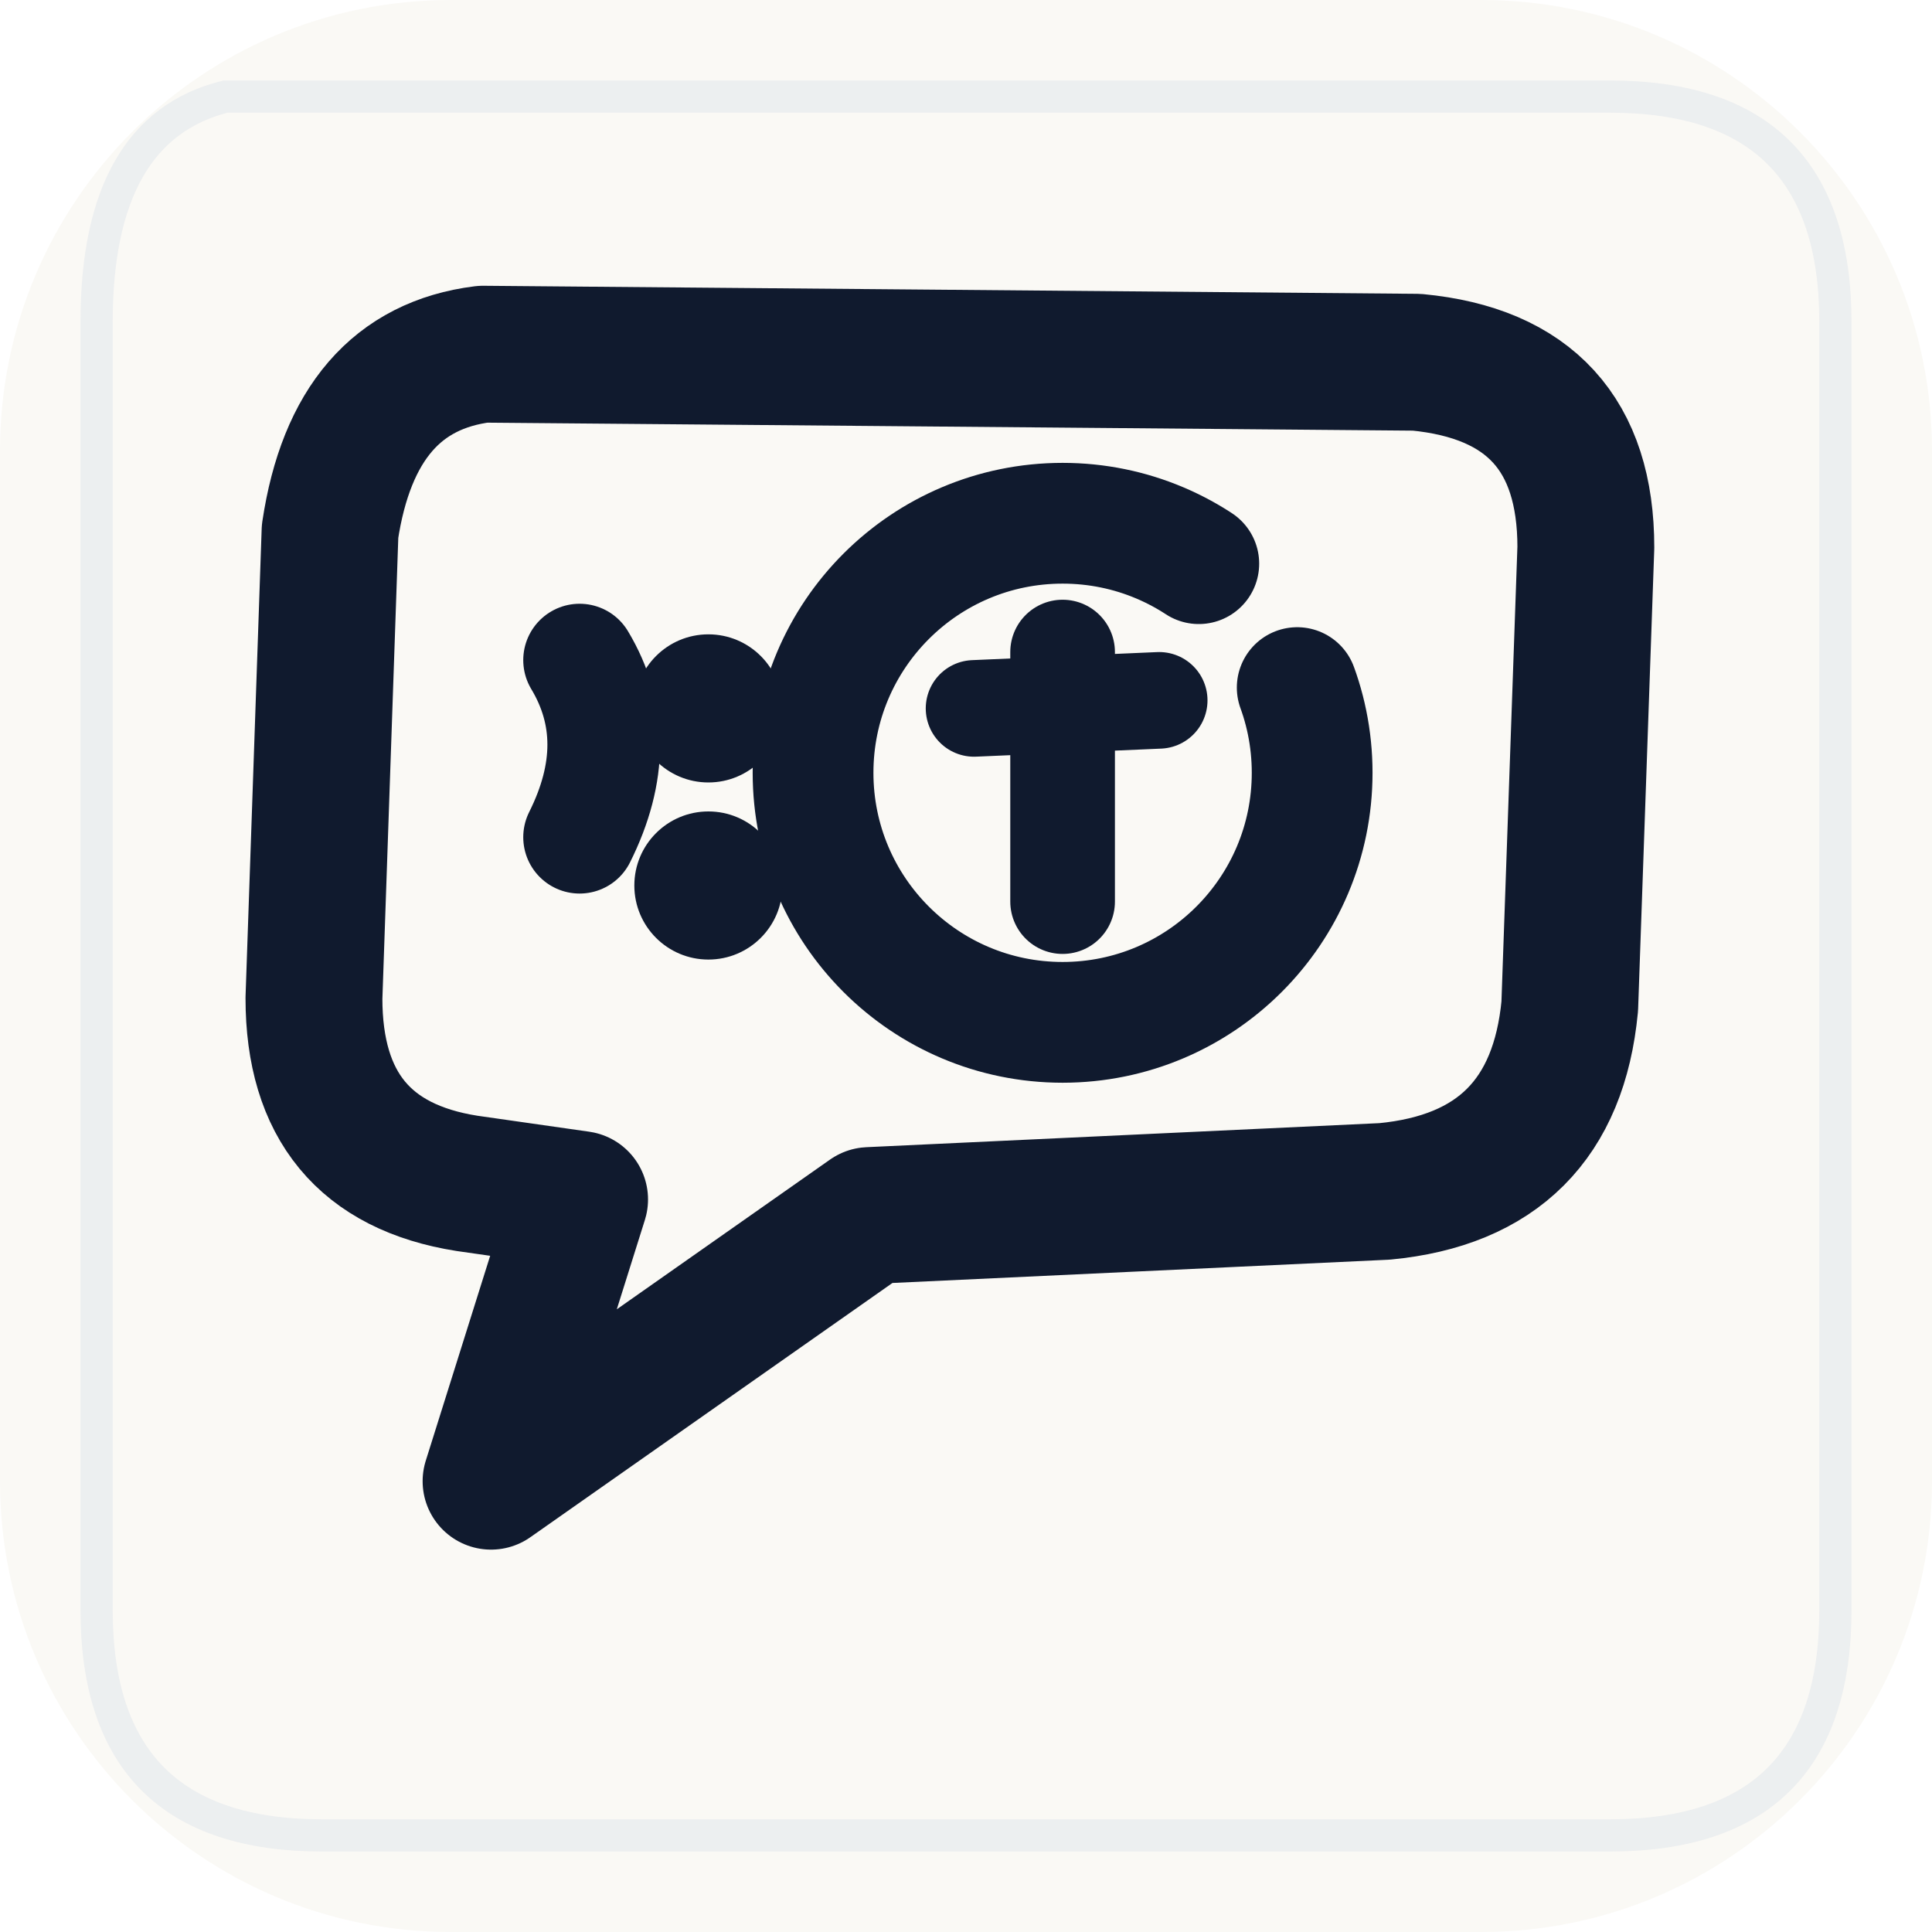
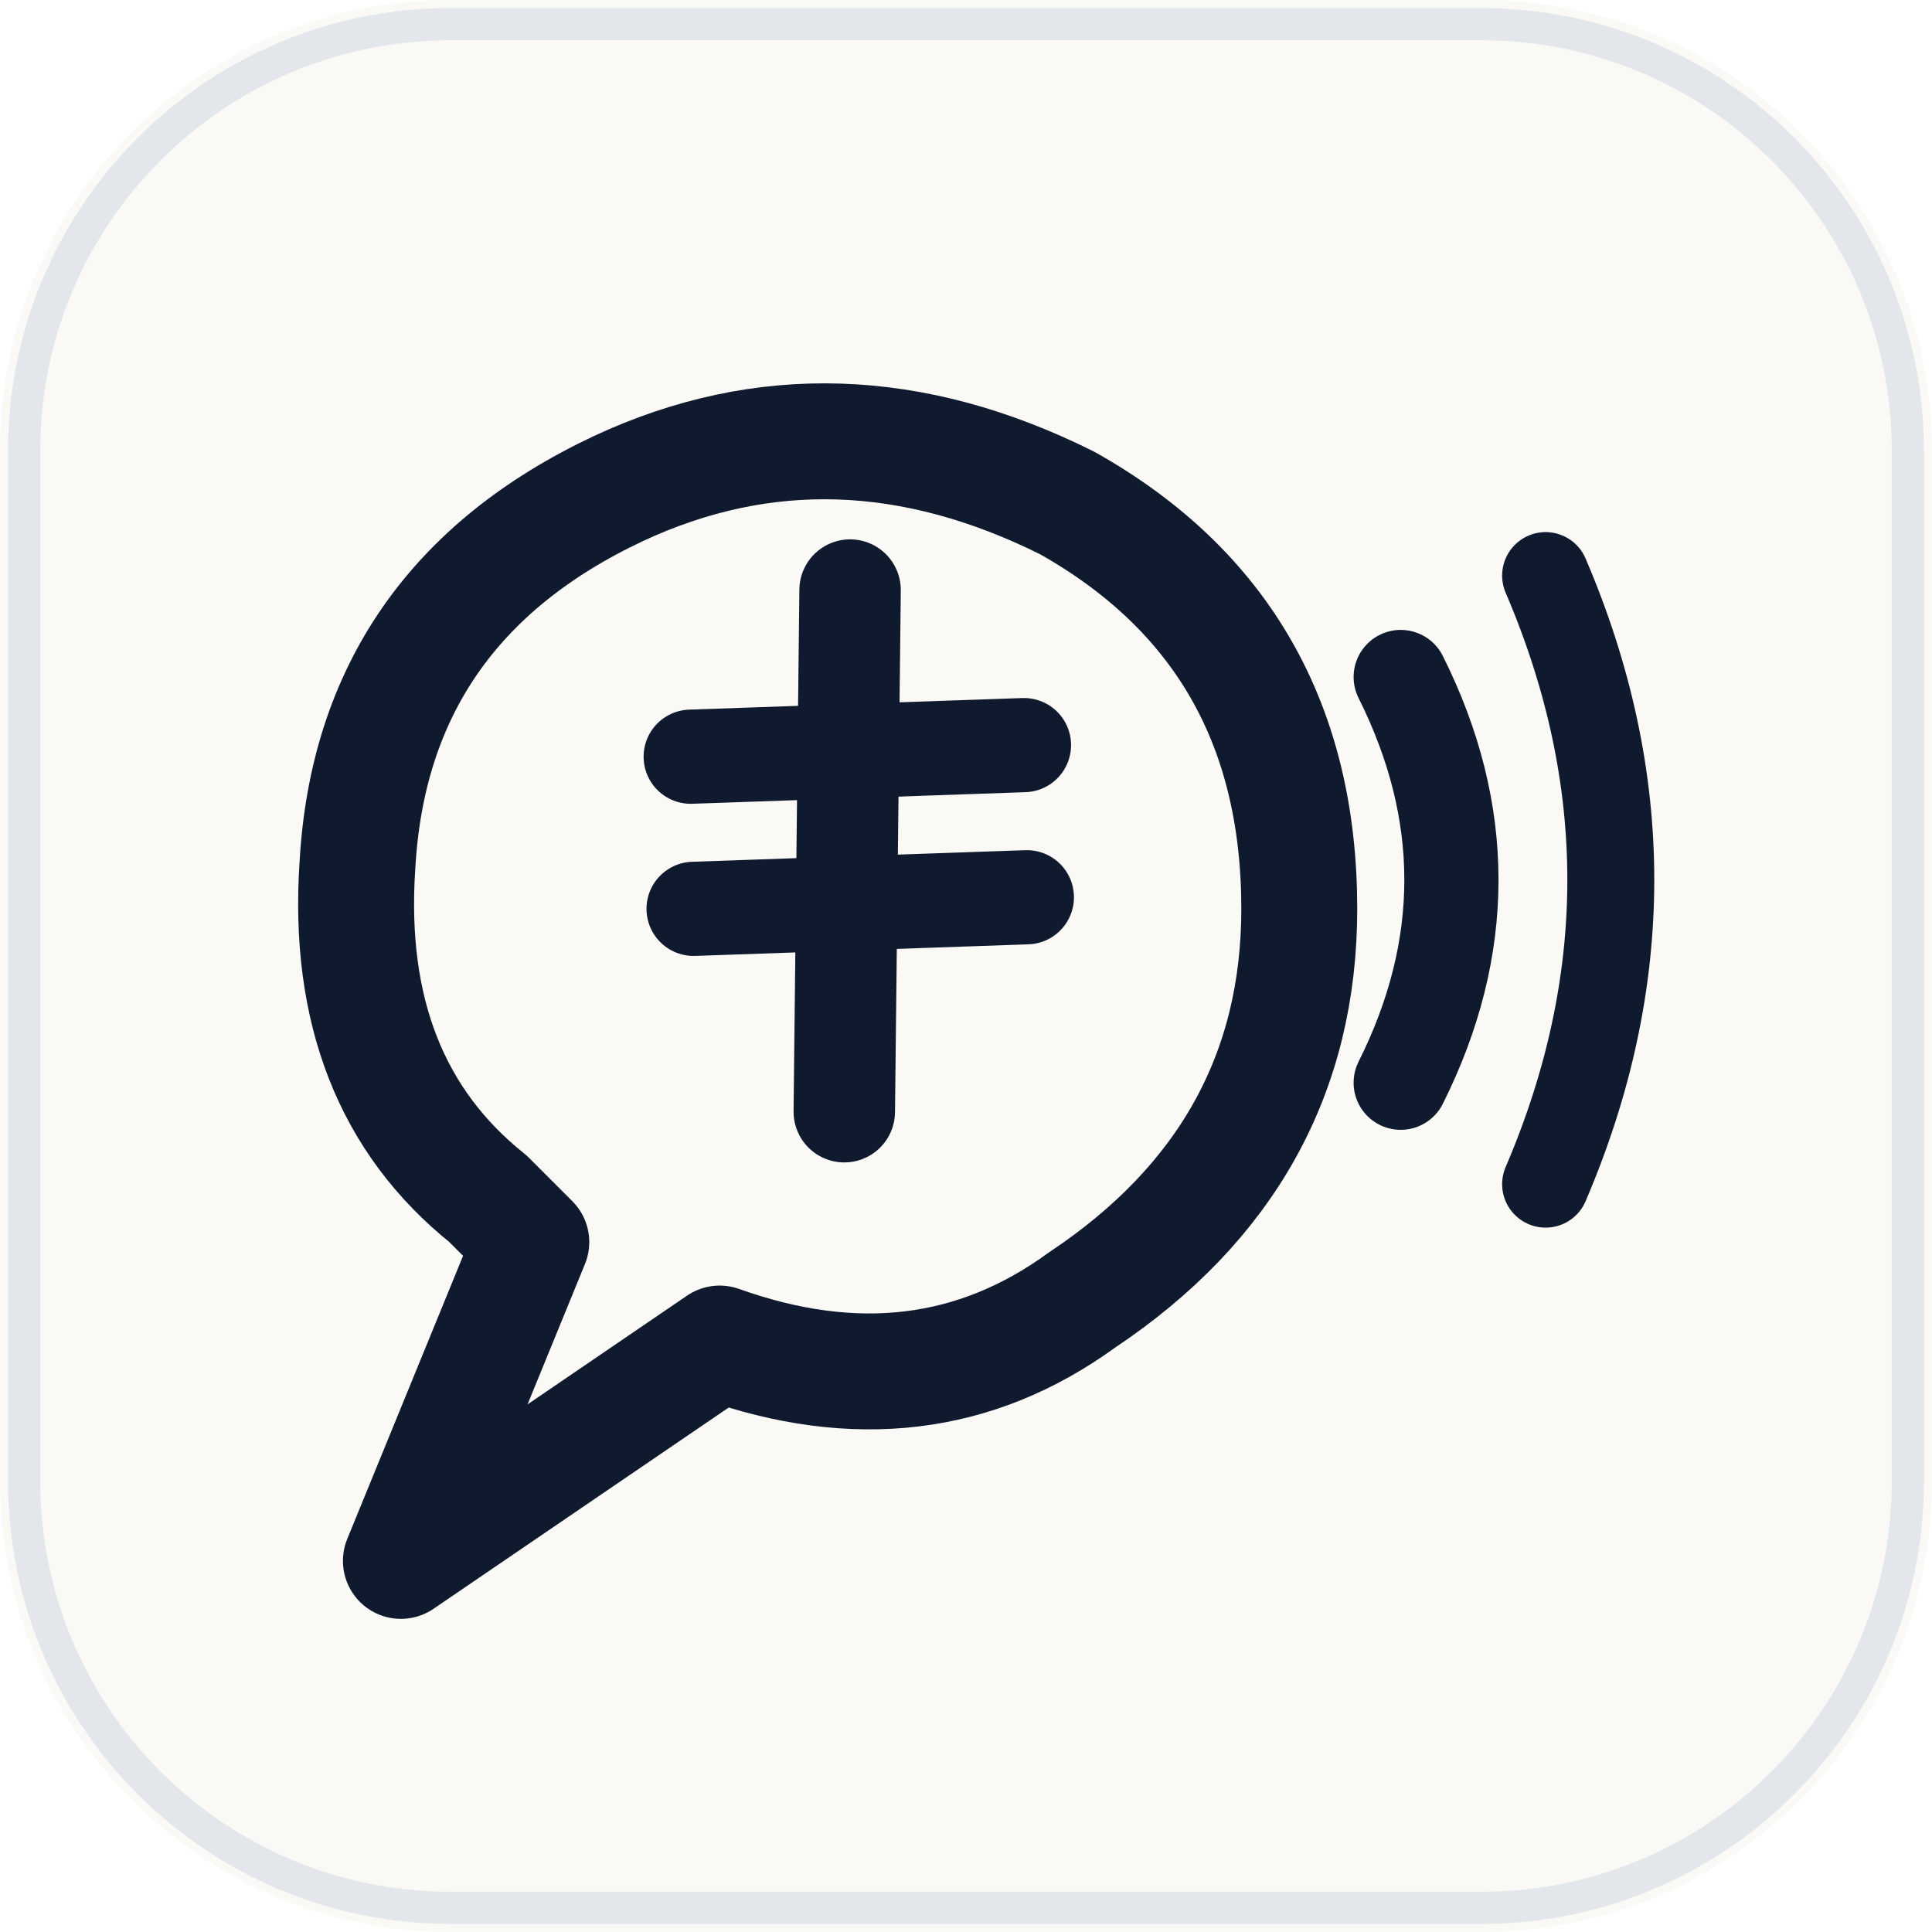
- <svg xmlns="http://www.w3.org/2000/svg" viewBox="0 0 120 120">
+ <svg xmlns="http://www.w3.org/2000/svg" viewBox="0 0 120 120" role="img" aria-labelledby="chui-icon-title">
  <rect width="120" height="120" rx="28" fill="#FAF9F5" />
-   <path fill="none" stroke="#E3E7EC" stroke-width="2" d="M14 6 Q6 8 6 20 L6 100 Q6 114 20 114 L100 114 Q114 114 114 100 L114 20 Q114 6 100 6 Z" opacity="0.6" />
-   <g stroke="#101A2E" stroke-linecap="round" stroke-linejoin="round" fill="none">
-     <path stroke-width="8.5" d="M30 22 Q22 23 20.5 33 L19.5 62 Q19.5 72 29 73.5 L36 74.5 L30.5 92 L54 75.5 L86 74 Q96.5 73 97.5 62.5 L98.5 34 Q98.5 23.5 88 22.5 Z" />
-     <circle cx="66" cy="48" r="15.5" stroke-width="7.5" stroke-dasharray="82 10" />
-     <path stroke-width="6.5" d="M66 40.5 L66 56" />
-     <path stroke-width="6" d="M60.5 44 L72 43.5" />
-     <path stroke-width="7" d="M36 41 Q39 46 36 52" />
+   <rect x="1.5" y="1.5" width="117" height="117" rx="26.5" fill="none" stroke="#E3E7EC" stroke-width="2" />
+   <g transform="translate(6 6.5) scale(0.9)">
+     <g transform="translate(-3 1.5)" stroke="#101A2E" stroke-linecap="round" stroke-linejoin="round" fill="none">
+       <path stroke-width="8" d="M33 77 L24 99 L46 84 Q60 89 71 81 Q86 71 86 54 Q86 35 70 26 Q54 18 39 25 Q22 33 21 51 Q20 66 30 74 Z" />
+       <path stroke-width="7" d="M55 32 L54.6 68" />
+       <path stroke-width="6.5" d="M44 43.5 L67 42.7" />
+       <path stroke-width="6.5" d="M44.2 54 L67.2 53.2" />
+       <path stroke-width="6.5" d="M93 38 Q100 52 93 66" />
+       <path stroke-width="6" d="M103 31 Q112 52 103 73" />
+     </g>
  </g>
-   <circle cx="44" cy="44" r="4.6" fill="#101A2E" />
-   <circle cx="44" cy="55" r="4.6" fill="#101A2E" />
</svg>
